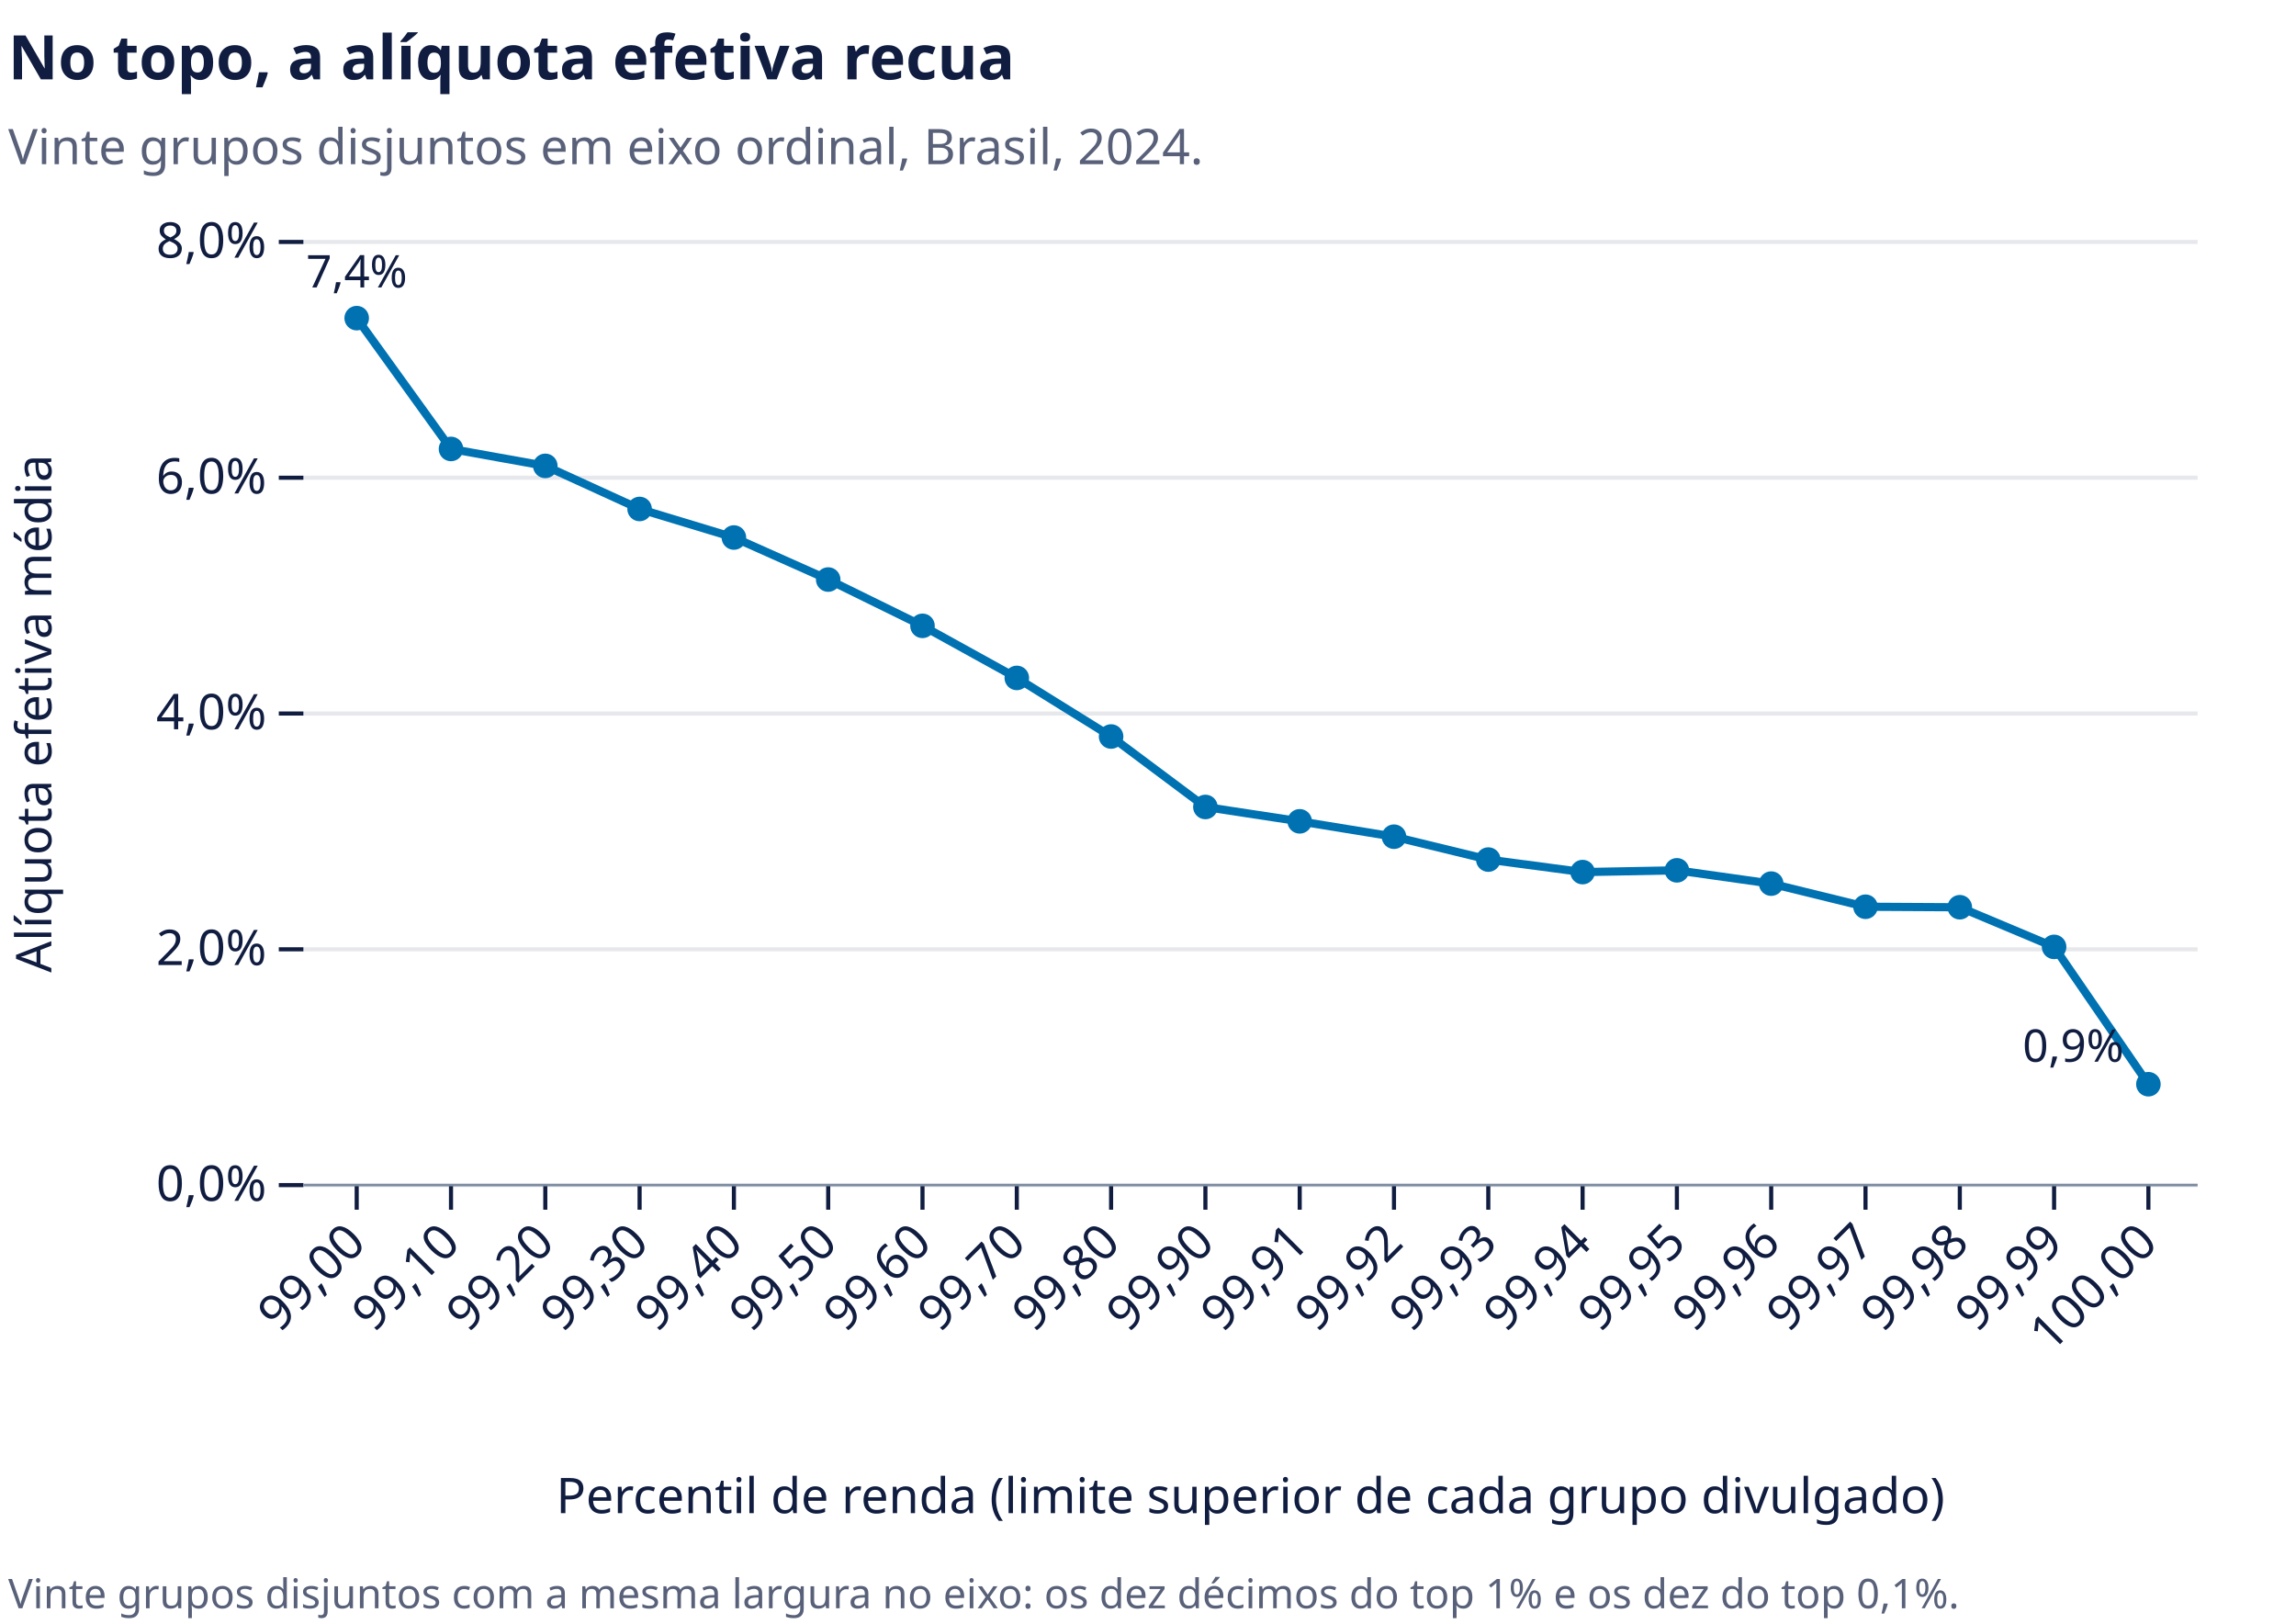
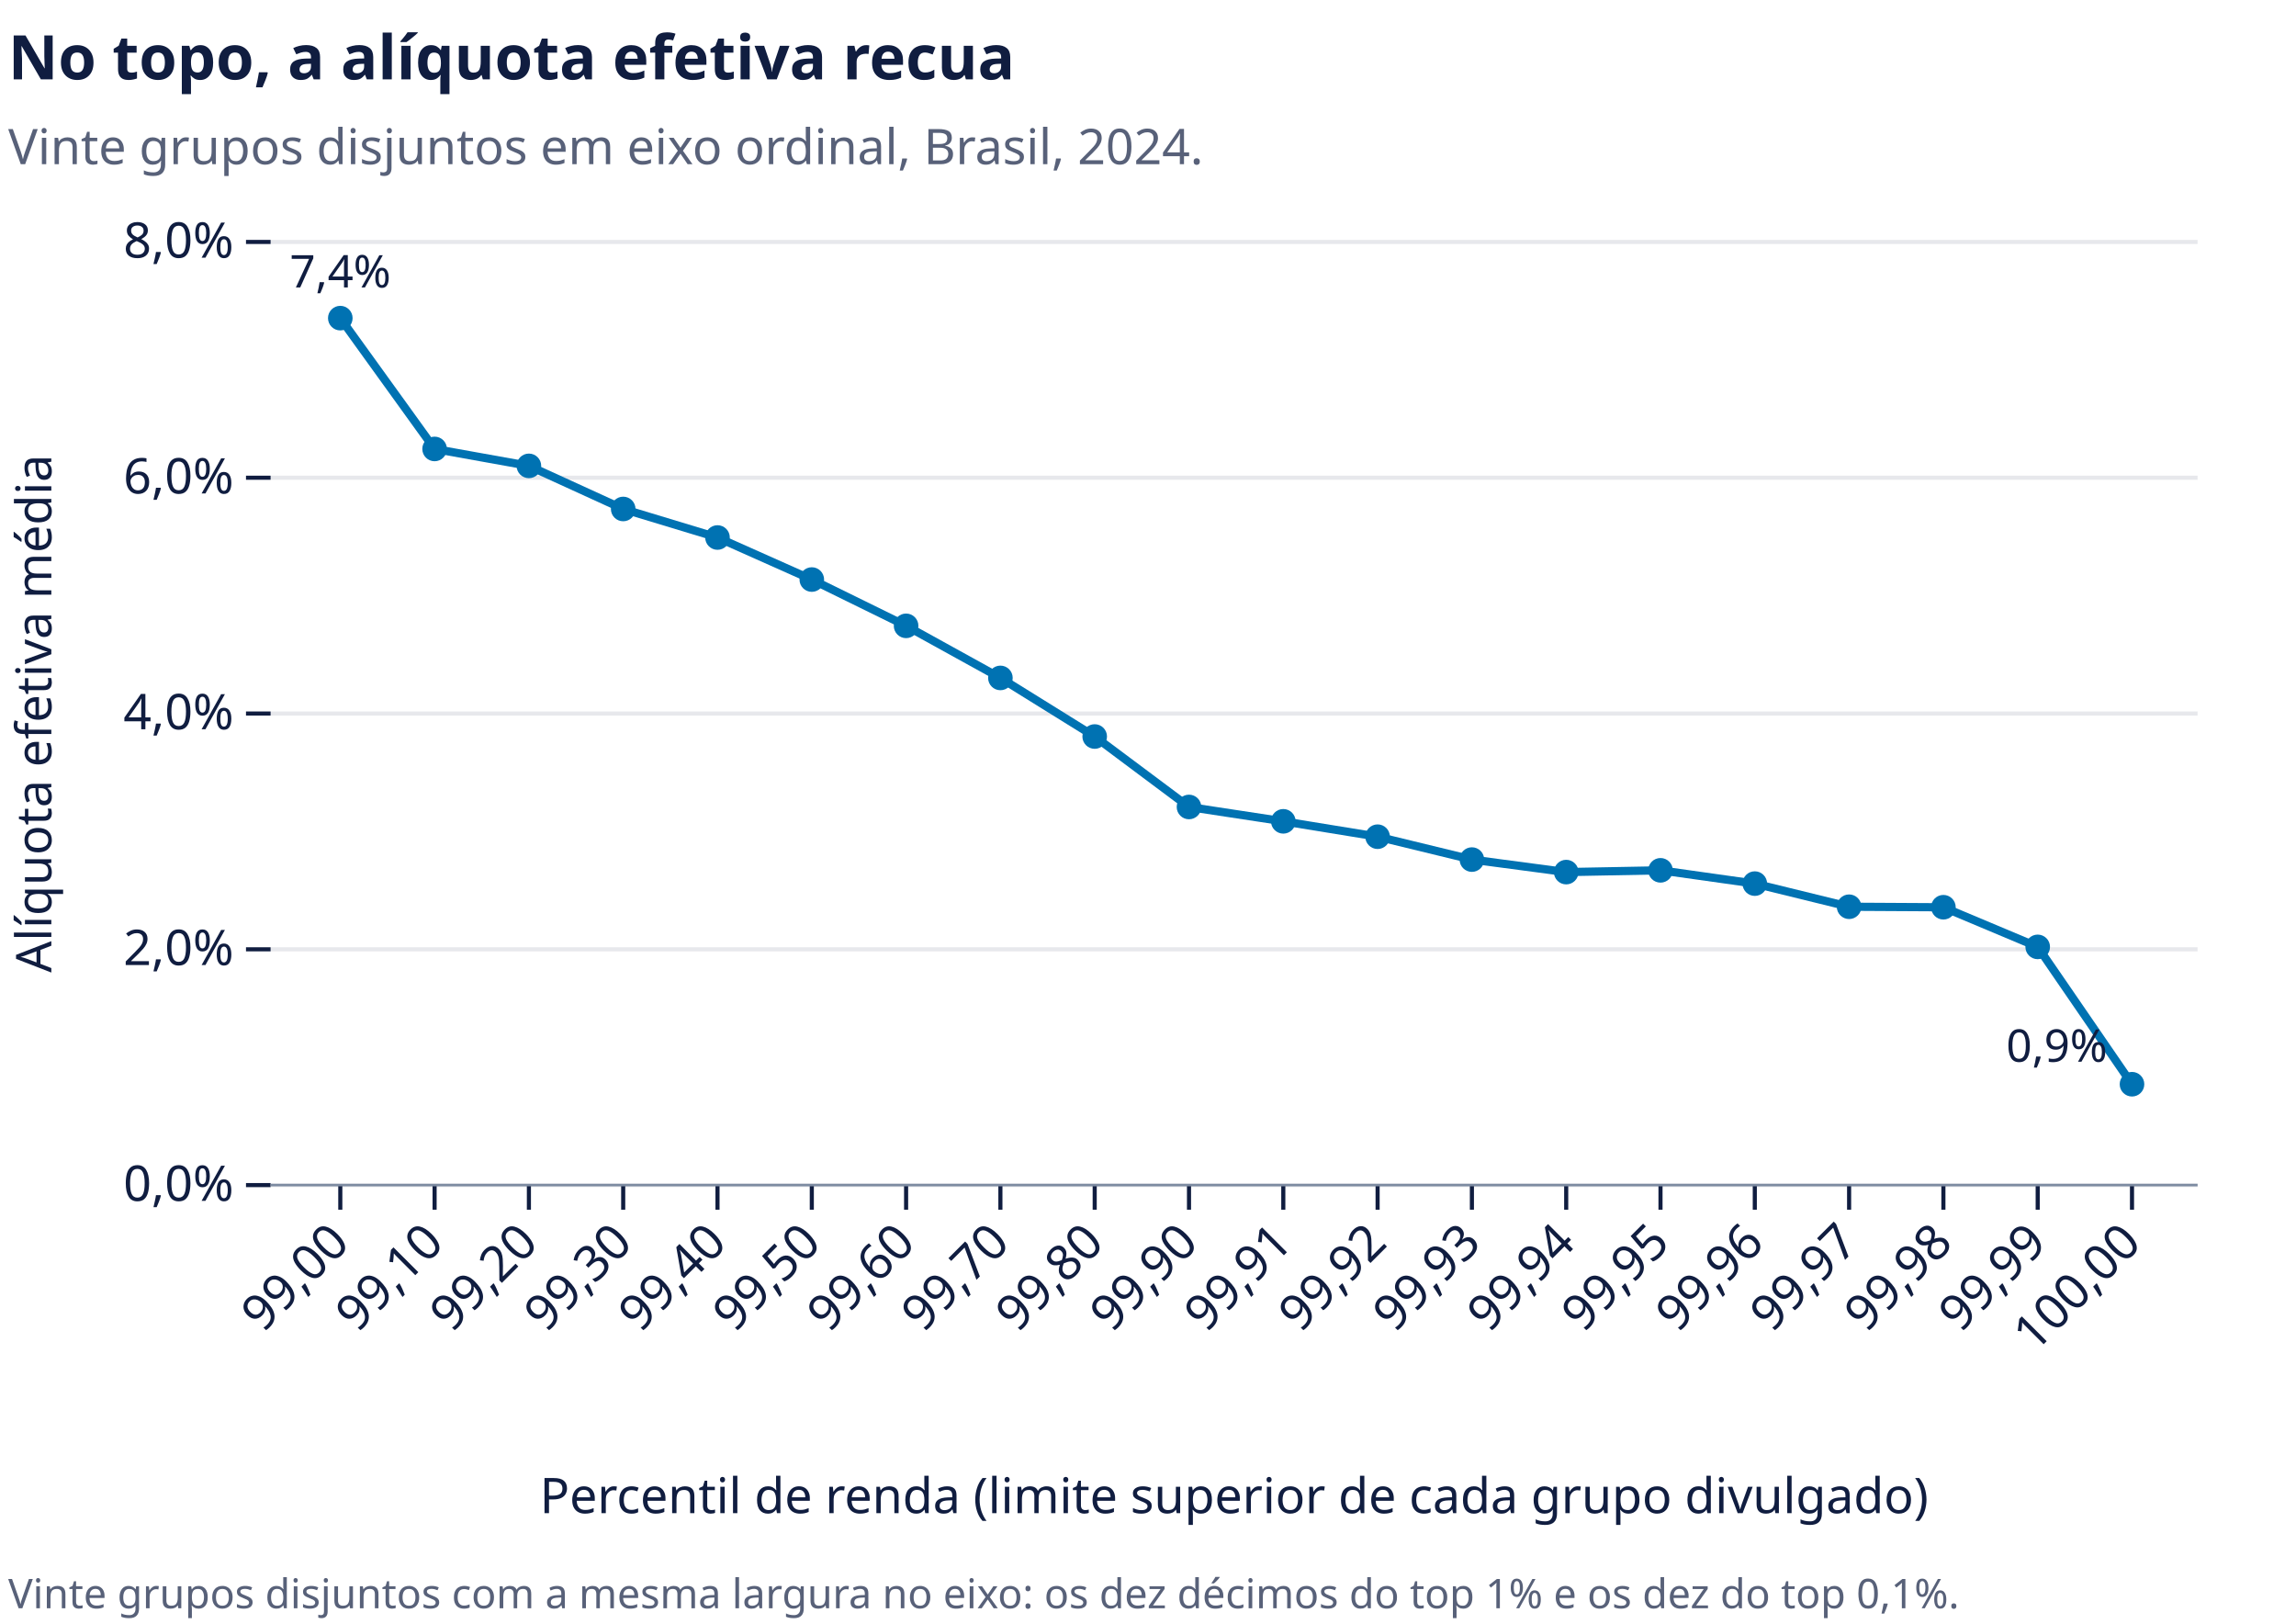
<svg xmlns="http://www.w3.org/2000/svg" class="plot-d6a7b5" fill="currentColor" font-family="system-ui, sans-serif" font-size="10" text-anchor="middle" width="560" height="396" viewBox="0 0 560 396" style="font-family: &quot;Noto Sans&quot;, &quot;Segoe UI&quot;, system-ui, sans-serif; font-size: 12px; color: rgb(16, 29, 64); overflow: visible;" role="img">
  <style>:where(.plot-d6a7b5) {
  --plot-background: white;
  display: block;
  height: auto;
  height: intrinsic;
  max-width: 100%;
}
:where(.plot-d6a7b5 text),
:where(.plot-d6a7b5 tspan) {
  white-space: pre;
}</style>
  <g aria-hidden="true" stroke="currentColor" stroke-opacity="0.1">
-     <line x1="74" x2="536" y1="289" y2="289" />
-     <line x1="74" x2="536" y1="231.5" y2="231.5" />
-     <line x1="74" x2="536" y1="174" y2="174" />
-     <line x1="74" x2="536" y1="116.5" y2="116.5" />
-     <line x1="74" x2="536" y1="59" y2="59" />
+     <line x1="66" x2="536" y1="289" y2="289" />
+     <line x1="66" x2="536" y1="231.5" y2="231.5" />
+     <line x1="66" x2="536" y1="174" y2="174" />
+     <line x1="66" x2="536" y1="116.5" y2="116.5" />
+     <line x1="66" x2="536" y1="59" y2="59" />
  </g>
  <g aria-hidden="true" fill="none" stroke="currentColor">
-     <path transform="translate(74,289)" d="M0,0L-6,0" />
-     <path transform="translate(74,231.5)" d="M0,0L-6,0" />
-     <path transform="translate(74,174)" d="M0,0L-6,0" />
-     <path transform="translate(74,116.5)" d="M0,0L-6,0" />
-     <path transform="translate(74,59)" d="M0,0L-6,0" />
+     <path transform="translate(66,289)" d="M0,0L-6,0" />
+     <path transform="translate(66,231.5)" d="M0,0L-6,0" />
+     <path transform="translate(66,174)" d="M0,0L-6,0" />
+     <path transform="translate(66,116.5)" d="M0,0L-6,0" />
+     <path transform="translate(66,59)" d="M0,0L-6,0" />
  </g>
  <g text-anchor="end" font-variant="tabular-nums" transform="translate(-9,0)">
-     <text y="0.32em" transform="translate(74,289)">0,0%</text>
-     <text y="0.32em" transform="translate(74,231.5)">2,0%</text>
-     <text y="0.32em" transform="translate(74,174)">4,0%</text>
-     <text y="0.32em" transform="translate(74,116.5)">6,0%</text>
-     <text y="0.32em" transform="translate(74,59)">8,0%</text>
+     <text y="0.32em" transform="translate(66,289)">0,0%</text>
+     <text y="0.32em" transform="translate(66,231.5)">2,0%</text>
+     <text y="0.32em" transform="translate(66,174)">4,0%</text>
+     <text y="0.32em" transform="translate(66,116.5)">6,0%</text>
+     <text y="0.32em" transform="translate(66,59)">8,0%</text>
  </g>
-   <g transform="translate(-70,0)">
-     <text y="0.71em" transform="translate(74,174) rotate(-90)">Alíquota efetiva média</text>
+   <g transform="translate(-62,0)">
+     <text y="0.71em" transform="translate(66,174) rotate(-90)">Alíquota efetiva média</text>
  </g>
  <g aria-hidden="true" fill="none" stroke="currentColor">
-     <path transform="translate(87,289)" d="M0,0L0,6" />
-     <path transform="translate(110,289)" d="M0,0L0,6" />
-     <path transform="translate(133,289)" d="M0,0L0,6" />
-     <path transform="translate(156,289)" d="M0,0L0,6" />
-     <path transform="translate(179,289)" d="M0,0L0,6" />
-     <path transform="translate(202,289)" d="M0,0L0,6" />
-     <path transform="translate(225,289)" d="M0,0L0,6" />
-     <path transform="translate(248,289)" d="M0,0L0,6" />
-     <path transform="translate(271,289)" d="M0,0L0,6" />
-     <path transform="translate(294,289)" d="M0,0L0,6" />
-     <path transform="translate(317,289)" d="M0,0L0,6" />
-     <path transform="translate(340,289)" d="M0,0L0,6" />
-     <path transform="translate(363,289)" d="M0,0L0,6" />
-     <path transform="translate(386,289)" d="M0,0L0,6" />
-     <path transform="translate(409,289)" d="M0,0L0,6" />
-     <path transform="translate(432,289)" d="M0,0L0,6" />
-     <path transform="translate(455,289)" d="M0,0L0,6" />
-     <path transform="translate(478,289)" d="M0,0L0,6" />
-     <path transform="translate(501,289)" d="M0,0L0,6" />
-     <path transform="translate(524,289)" d="M0,0L0,6" />
+     <path transform="translate(83,289)" d="M0,0L0,6" />
+     <path transform="translate(106,289)" d="M0,0L0,6" />
+     <path transform="translate(129,289)" d="M0,0L0,6" />
+     <path transform="translate(152,289)" d="M0,0L0,6" />
+     <path transform="translate(175,289)" d="M0,0L0,6" />
+     <path transform="translate(198,289)" d="M0,0L0,6" />
+     <path transform="translate(221,289)" d="M0,0L0,6" />
+     <path transform="translate(244,289)" d="M0,0L0,6" />
+     <path transform="translate(267,289)" d="M0,0L0,6" />
+     <path transform="translate(290,289)" d="M0,0L0,6" />
+     <path transform="translate(313,289)" d="M0,0L0,6" />
+     <path transform="translate(336,289)" d="M0,0L0,6" />
+     <path transform="translate(359,289)" d="M0,0L0,6" />
+     <path transform="translate(382,289)" d="M0,0L0,6" />
+     <path transform="translate(405,289)" d="M0,0L0,6" />
+     <path transform="translate(428,289)" d="M0,0L0,6" />
+     <path transform="translate(451,289)" d="M0,0L0,6" />
+     <path transform="translate(474,289)" d="M0,0L0,6" />
+     <path transform="translate(497,289)" d="M0,0L0,6" />
+     <path transform="translate(520,289)" d="M0,0L0,6" />
  </g>
  <g text-anchor="end" transform="translate(0,11.83)">
-     <text y="0.32em" transform="translate(87,289) rotate(-45)">99,00</text>
-     <text y="0.32em" transform="translate(110,289) rotate(-45)">99,10</text>
-     <text y="0.32em" transform="translate(133,289) rotate(-45)">99,20</text>
-     <text y="0.32em" transform="translate(156,289) rotate(-45)">99,30</text>
-     <text y="0.32em" transform="translate(179,289) rotate(-45)">99,40</text>
-     <text y="0.32em" transform="translate(202,289) rotate(-45)">99,50</text>
-     <text y="0.32em" transform="translate(225,289) rotate(-45)">99,60</text>
-     <text y="0.32em" transform="translate(248,289) rotate(-45)">99,70</text>
-     <text y="0.32em" transform="translate(271,289) rotate(-45)">99,80</text>
-     <text y="0.32em" transform="translate(294,289) rotate(-45)">99,90</text>
-     <text y="0.32em" transform="translate(317,289) rotate(-45)">99,91</text>
-     <text y="0.32em" transform="translate(340,289) rotate(-45)">99,92</text>
-     <text y="0.32em" transform="translate(363,289) rotate(-45)">99,93</text>
-     <text y="0.32em" transform="translate(386,289) rotate(-45)">99,94</text>
-     <text y="0.32em" transform="translate(409,289) rotate(-45)">99,95</text>
-     <text y="0.32em" transform="translate(432,289) rotate(-45)">99,96</text>
-     <text y="0.32em" transform="translate(455,289) rotate(-45)">99,97</text>
-     <text y="0.32em" transform="translate(478,289) rotate(-45)">99,98</text>
-     <text y="0.32em" transform="translate(501,289) rotate(-45)">99,99</text>
-     <text y="0.32em" transform="translate(524,289) rotate(-45)">100,00</text>
+     <text y="0.32em" transform="translate(83,289) rotate(-45)">99,00</text>
+     <text y="0.32em" transform="translate(106,289) rotate(-45)">99,10</text>
+     <text y="0.32em" transform="translate(129,289) rotate(-45)">99,20</text>
+     <text y="0.32em" transform="translate(152,289) rotate(-45)">99,30</text>
+     <text y="0.32em" transform="translate(175,289) rotate(-45)">99,40</text>
+     <text y="0.32em" transform="translate(198,289) rotate(-45)">99,50</text>
+     <text y="0.32em" transform="translate(221,289) rotate(-45)">99,60</text>
+     <text y="0.32em" transform="translate(244,289) rotate(-45)">99,70</text>
+     <text y="0.32em" transform="translate(267,289) rotate(-45)">99,80</text>
+     <text y="0.32em" transform="translate(290,289) rotate(-45)">99,90</text>
+     <text y="0.32em" transform="translate(313,289) rotate(-45)">99,91</text>
+     <text y="0.32em" transform="translate(336,289) rotate(-45)">99,92</text>
+     <text y="0.32em" transform="translate(359,289) rotate(-45)">99,93</text>
+     <text y="0.32em" transform="translate(382,289) rotate(-45)">99,94</text>
+     <text y="0.32em" transform="translate(405,289) rotate(-45)">99,95</text>
+     <text y="0.32em" transform="translate(428,289) rotate(-45)">99,96</text>
+     <text y="0.32em" transform="translate(451,289) rotate(-45)">99,97</text>
+     <text y="0.32em" transform="translate(474,289) rotate(-45)">99,98</text>
+     <text y="0.32em" transform="translate(497,289) rotate(-45)">99,99</text>
+     <text y="0.32em" transform="translate(520,289) rotate(-45)">100,00</text>
  </g>
  <g transform="translate(0,80)">
-     <text transform="translate(305,289)">Percentil de renda (limite superior de cada grupo divulgado)</text>
+     <text transform="translate(301,289)">Percentil de renda (limite superior de cada grupo divulgado)</text>
  </g>
  <g stroke="#7D8BA1" stroke-width="0.6">
-     <line x1="74" x2="536" y1="289" y2="289" />
+     <line x1="66" x2="536" y1="289" y2="289" />
  </g>
  <g fill="none" stroke="#0072B2" stroke-width="2" stroke-linejoin="round" stroke-linecap="round">
-     <path d="M87,77.58L110,109.48L133,113.61L156,124.12L179,131.08L202,141.33L225,152.62L248,165.32L271,179.61L294,196.79L317,200.29L340,204.03L363,209.62L386,212.67L409,212.24L432,215.48L455,221.12L478,221.25L501,230.91L524,264.4" />
+     <path d="M83,77.58L106,109.48L129,113.61L152,124.12L175,131.08L198,141.33L221,152.62L244,165.32L267,179.61L290,196.79L313,200.29L336,204.03L359,209.62L382,212.67L405,212.24L428,215.48L451,221.12L474,221.25L497,230.91L520,264.4" />
  </g>
  <g fill="#0072B2">
-     <circle cx="87" cy="77.58" r="3" />
-     <circle cx="110" cy="109.48" r="3" />
-     <circle cx="133" cy="113.61" r="3" />
-     <circle cx="156" cy="124.12" r="3" />
-     <circle cx="179" cy="131.08" r="3" />
-     <circle cx="202" cy="141.33" r="3" />
-     <circle cx="225" cy="152.62" r="3" />
-     <circle cx="248" cy="165.32" r="3" />
-     <circle cx="271" cy="179.61" r="3" />
-     <circle cx="294" cy="196.79" r="3" />
-     <circle cx="317" cy="200.29" r="3" />
-     <circle cx="340" cy="204.04" r="3" />
-     <circle cx="363" cy="209.62" r="3" />
-     <circle cx="386" cy="212.67" r="3" />
-     <circle cx="409" cy="212.24" r="3" />
-     <circle cx="432" cy="215.48" r="3" />
-     <circle cx="455" cy="221.12" r="3" />
-     <circle cx="478" cy="221.24" r="3" />
-     <circle cx="501" cy="230.91" r="3" />
-     <circle cx="524" cy="264.4" r="3" />
+     <circle cx="83" cy="77.58" r="3" />
+     <circle cx="106" cy="109.48" r="3" />
+     <circle cx="129" cy="113.61" r="3" />
+     <circle cx="152" cy="124.12" r="3" />
+     <circle cx="175" cy="131.08" r="3" />
+     <circle cx="198" cy="141.33" r="3" />
+     <circle cx="221" cy="152.62" r="3" />
+     <circle cx="244" cy="165.32" r="3" />
+     <circle cx="267" cy="179.61" r="3" />
+     <circle cx="290" cy="196.79" r="3" />
+     <circle cx="313" cy="200.29" r="3" />
+     <circle cx="336" cy="204.04" r="3" />
+     <circle cx="359" cy="209.62" r="3" />
+     <circle cx="382" cy="212.67" r="3" />
+     <circle cx="405" cy="212.24" r="3" />
+     <circle cx="428" cy="215.48" r="3" />
+     <circle cx="451" cy="221.12" r="3" />
+     <circle cx="474" cy="221.24" r="3" />
+     <circle cx="497" cy="230.91" r="3" />
+     <circle cx="520" cy="264.4" r="3" />
  </g>
  <g fill="#101D40" font-size="11" transform="translate(0,-11)">
-     <text y="0.32em" transform="translate(87,77.58)">7,4%</text>
+     <text y="0.32em" transform="translate(83,77.58)">7,4%</text>
  </g>
  <g fill="#101D40" text-anchor="end" font-size="11" transform="translate(-6,-9)">
-     <text y="0.32em" transform="translate(524,264.4)">0,9%</text>
+     <text y="0.32em" transform="translate(520,264.4)">0,9%</text>
  </g>
-   <g fill="#101D40" text-anchor="start" font-size="15" font-weight="bold" transform="translate(-72,-53)">
-     <text y="0.89em" transform="translate(74,59)">No topo, a alíquota efetiva recua</text>
+   <g fill="#101D40" text-anchor="start" font-size="15" font-weight="bold" transform="translate(-64,-53)">
+     <text y="0.89em" transform="translate(66,59)">No topo, a alíquota efetiva recua</text>
  </g>
-   <g fill="#586179" text-anchor="start" font-size="12" transform="translate(-72,-30)">
-     <text y="0.92em" transform="translate(74,59)">Vinte grupos disjuntos em eixo ordinal, Brasil, 2024.</text>
+   <g fill="#586179" text-anchor="start" font-size="12" transform="translate(-64,-30)">
+     <text y="0.92em" transform="translate(66,59)">Vinte grupos disjuntos em eixo ordinal, Brasil, 2024.</text>
  </g>
-   <g fill="#586179" text-anchor="start" font-size="10" transform="translate(-72,94)">
-     <text y="0.92em" transform="translate(74,289)">Vinte grupos disjuntos com a mesma largura no eixo: os dez décimos do top 1% e os dez do top 0,1%.</text>
+   <g fill="#586179" text-anchor="start" font-size="10" transform="translate(-64,94)">
+     <text y="0.92em" transform="translate(66,289)">Vinte grupos disjuntos com a mesma largura no eixo: os dez décimos do top 1% e os dez do top 0,1%.</text>
  </g>
</svg>
